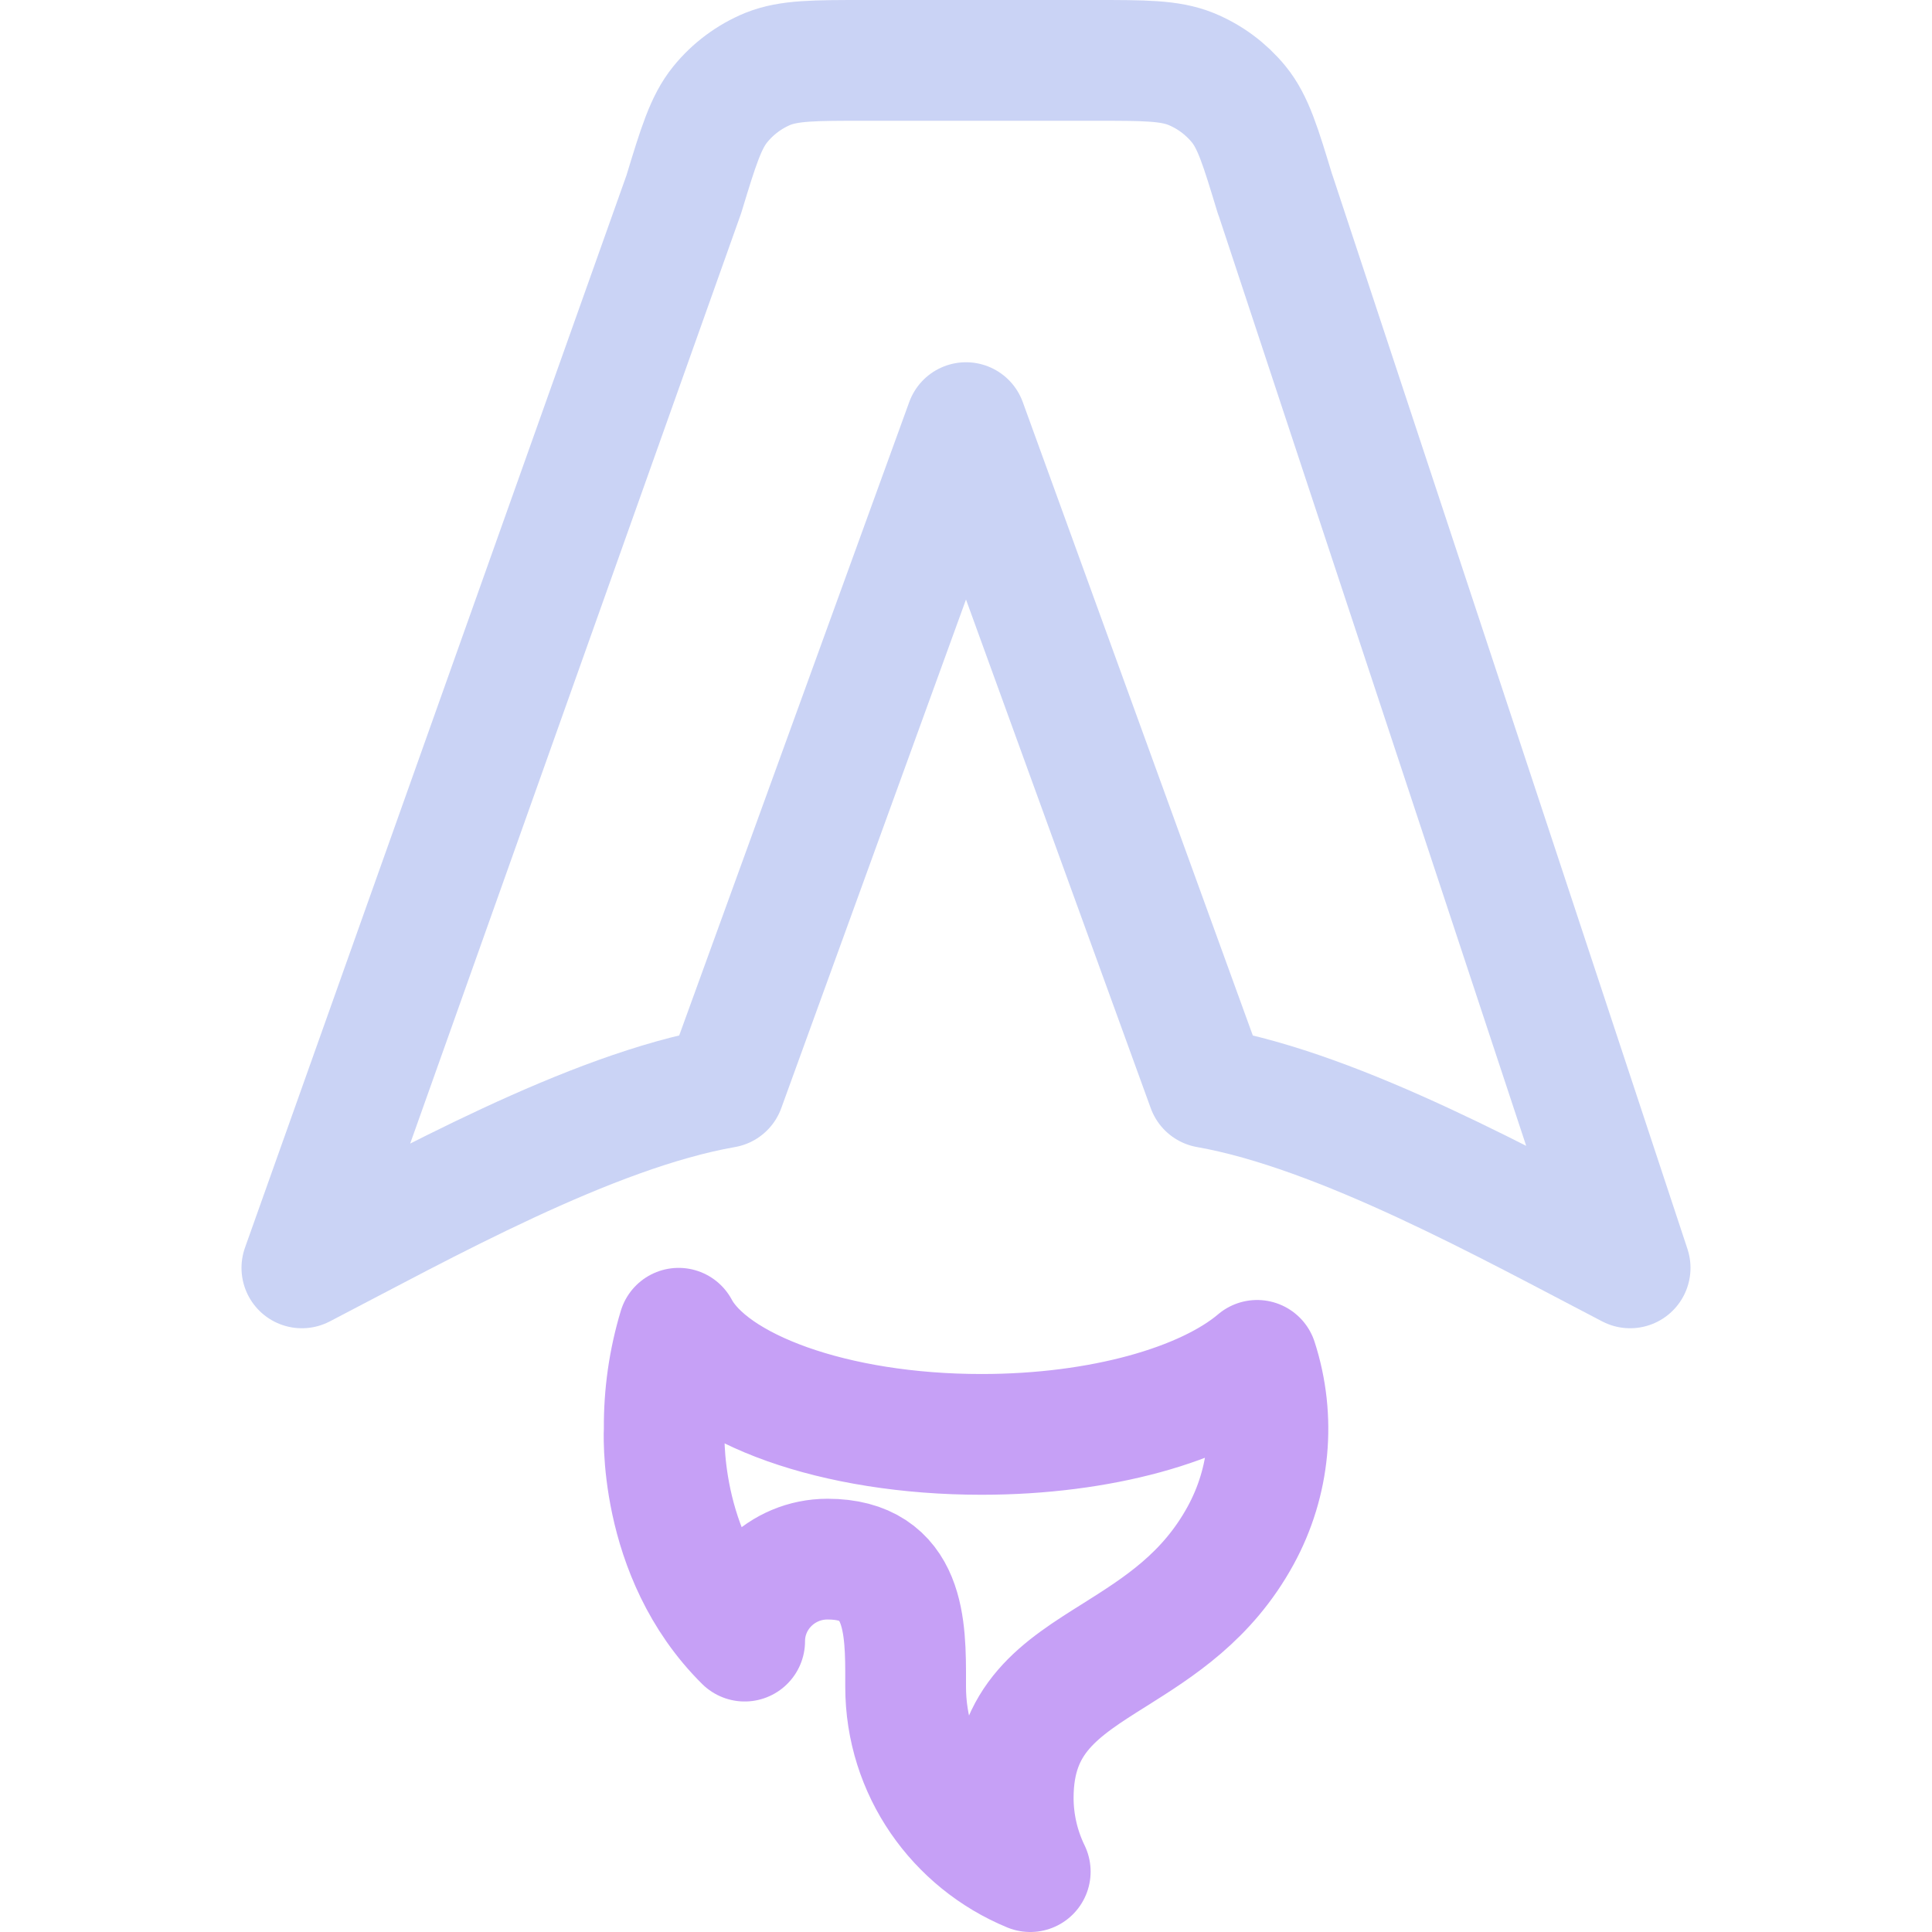
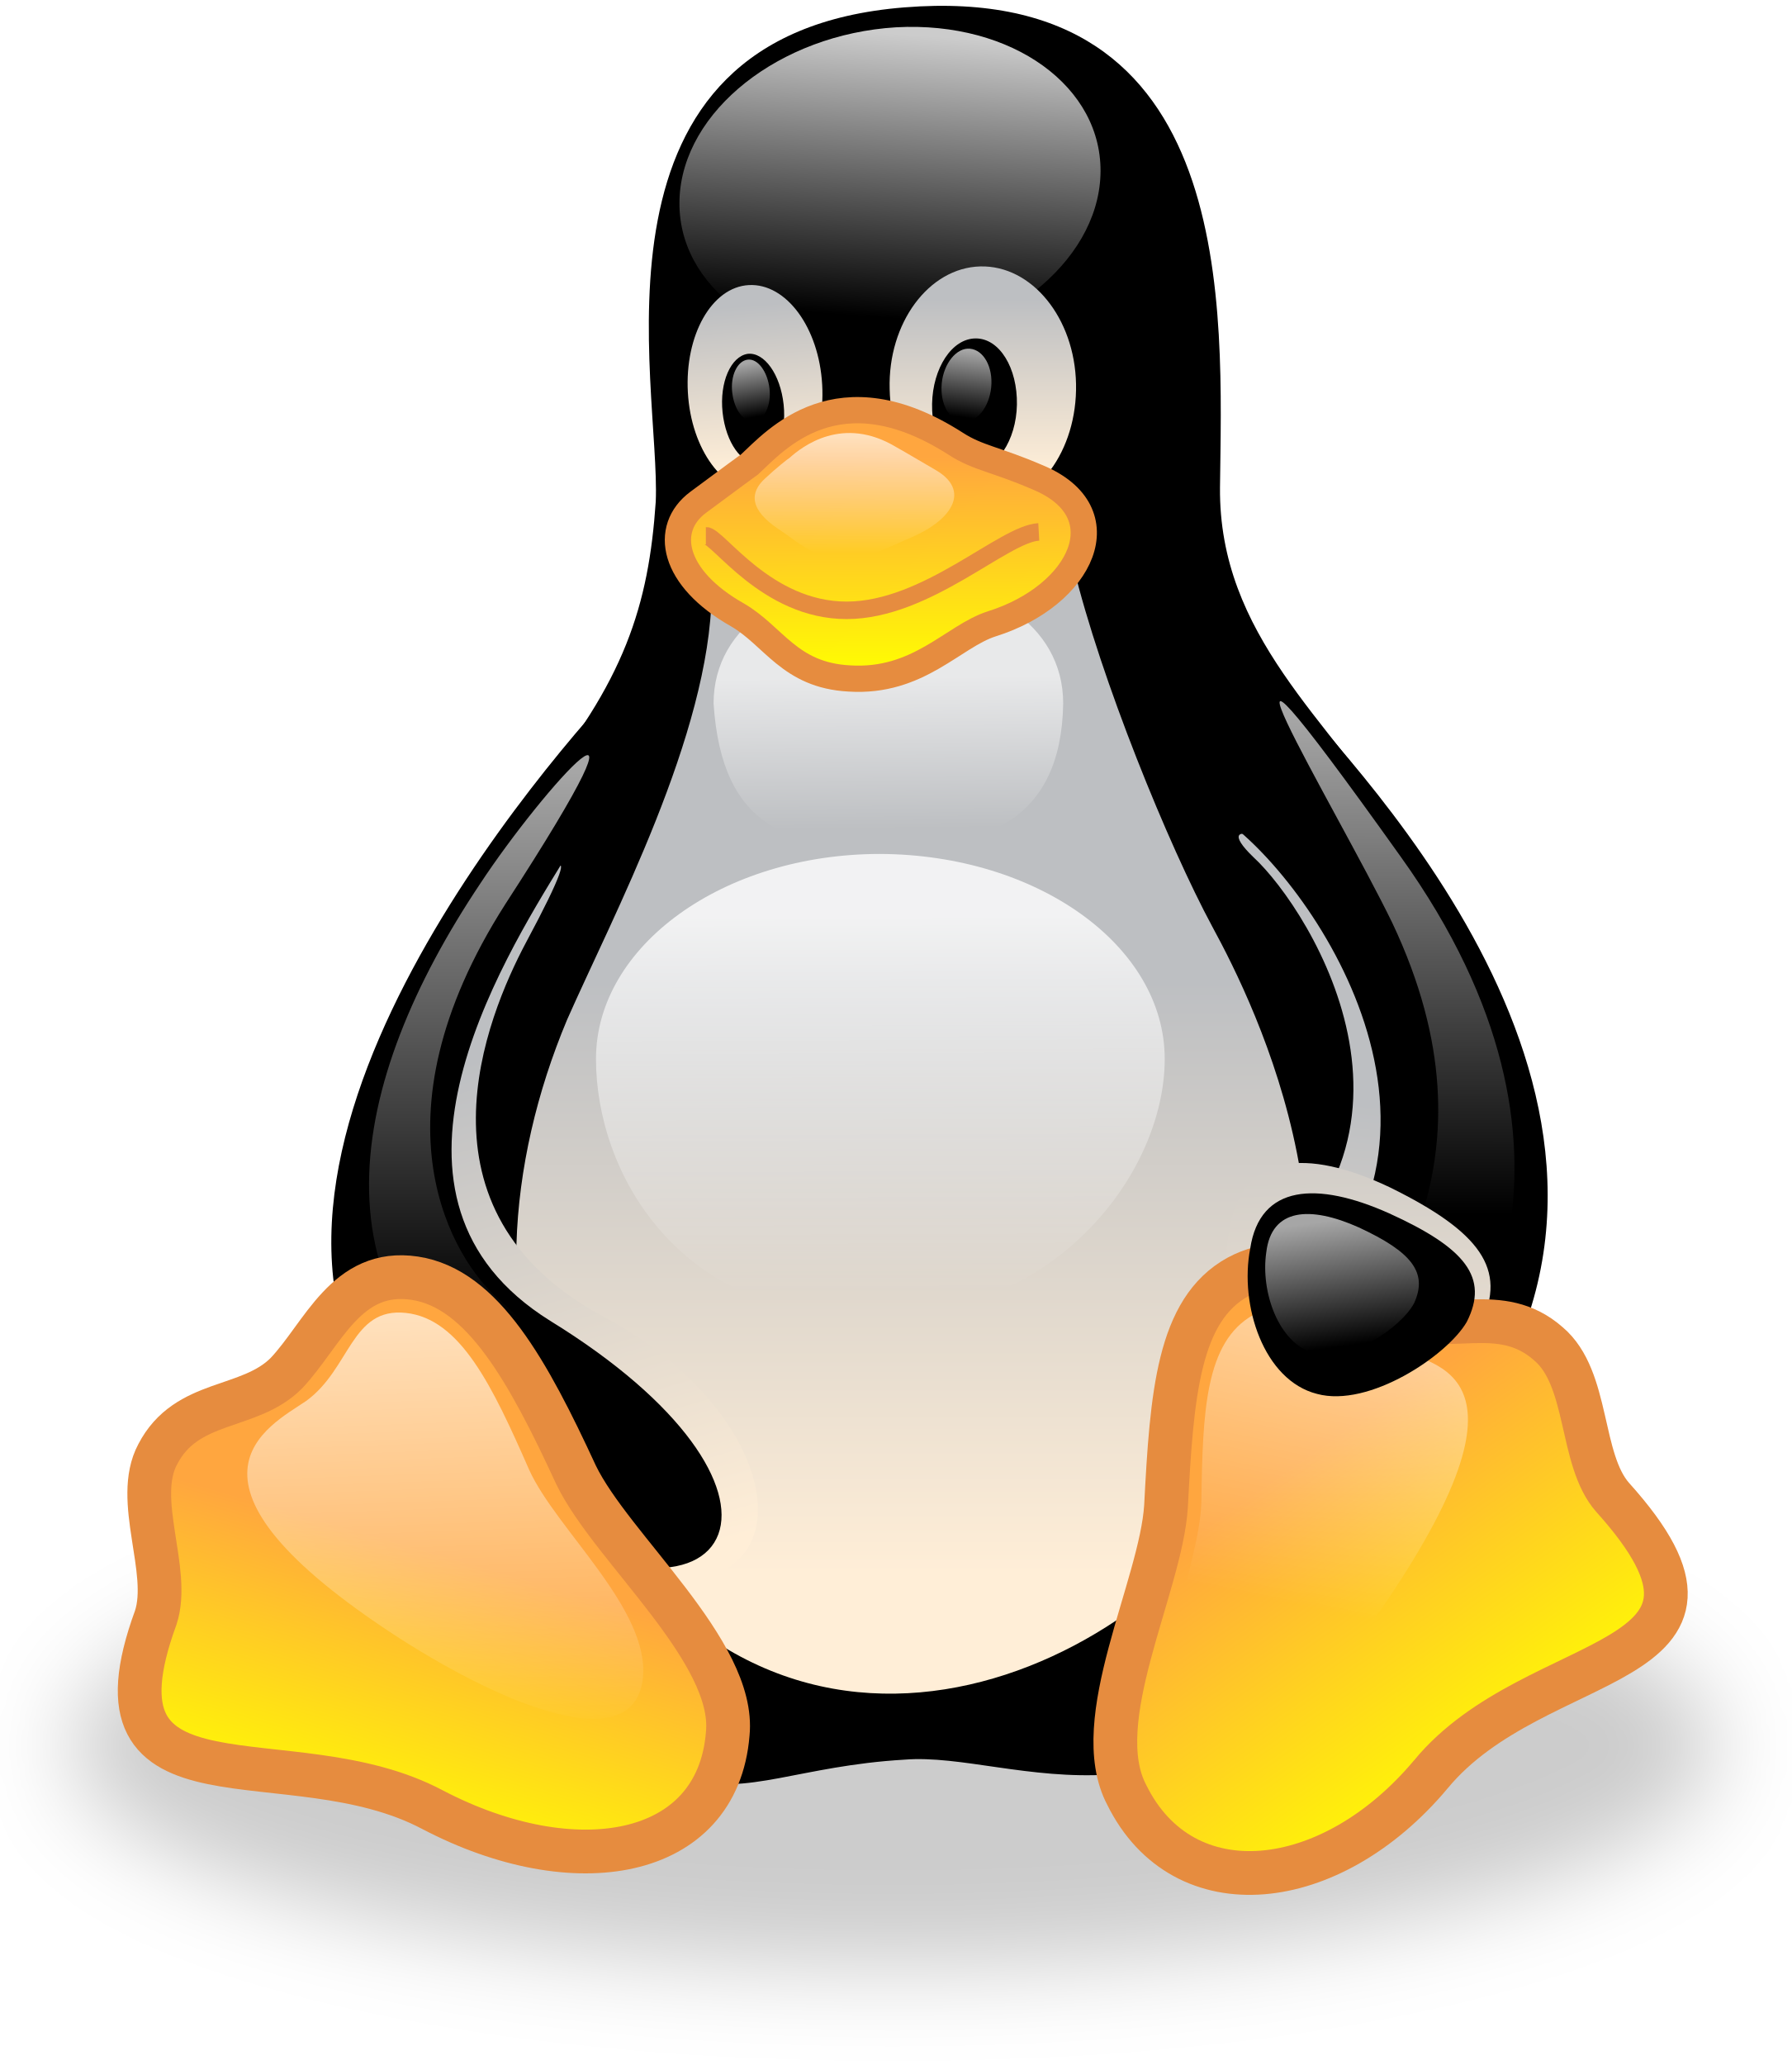
- <svg xmlns="http://www.w3.org/2000/svg" width="128" height="128" viewBox="0 0 16 16">
-   <g fill="none" stroke-linecap="round" stroke-linejoin="round">
-     <path stroke="#cad3f5" d="M10.561 1.61L13.5 10.5c-.995-.517-2.395-1.298-3.5-1.493L8 3.5L6 9.007c-1.11.194-2.5.974-3.5 1.493l3.163-8.891c.121-.398.182-.597.302-.745A1 1 0 0 1 6.36.57c.176-.07.384-.07.8-.07h1.902c.416 0 .625 0 .801.071a1 1 0 0 1 .396.293c.12.148.18.347.301.746" />
-     <path stroke="#c6a0f6" d="M10.411 11.266c-.43.365-1.292.613-2.283.613c-1.217 0-2.237-.374-2.508-.879a2.8 2.8 0 0 0-.119.831s-.063 1.038.666 1.76c0-.374.307-.679.686-.679c.648 0 .648.561.647 1.016v.04c0 .691.426 1.282 1.032 1.532a1.4 1.4 0 0 1-.141-.61c0-.658.39-.903.845-1.188c.36-.227.761-.479 1.038-.985a1.84 1.84 0 0 0 .137-1.451" />
+ <svg xmlns="http://www.w3.org/2000/svg" width="256" height="295" viewBox="0 0 256 295">
+   <defs>
+     <linearGradient id="SVGW7E1RkMg" x1="48.548%" x2="51.047%" y1="115.276%" y2="41.364%">
+       <stop offset="0%" stop-color="#ffeed7" />
+       <stop offset="100%" stop-color="#bdbfc2" />
+     </linearGradient>
+     <linearGradient id="SVGyiZg8cwW" x1="54.407%" x2="46.175%" y1="2.404%" y2="90.542%">
+       <stop offset="0%" stop-color="#fff" stop-opacity="0.8" />
+       <stop offset="100%" stop-color="#fff" stop-opacity="0" />
+     </linearGradient>
+     <linearGradient id="SVGfuh4OdCZ" x1="51.86%" x2="47.947%" y1="88.248%" y2="9.748%">
+       <stop offset="0%" stop-color="#ffeed7" />
+       <stop offset="100%" stop-color="#bdbfc2" />
+     </linearGradient>
+     <linearGradient id="SVGb9blqeLb" x1="49.925%" x2="49.924%" y1="85.49%" y2="13.811%">
+       <stop offset="0%" stop-color="#ffeed7" />
+       <stop offset="100%" stop-color="#bdbfc2" />
+     </linearGradient>
+     <linearGradient id="SVGyL58WdzB" x1="53.901%" x2="45.956%" y1="3.102%" y2="93.895%">
+       <stop offset="0%" stop-color="#fff" stop-opacity="0.65" />
+       <stop offset="100%" stop-color="#fff" stop-opacity="0" />
+     </linearGradient>
+     <linearGradient id="SVGXfyibbyx" x1="45.593%" x2="54.811%" y1="5.475%" y2="93.524%">
+       <stop offset="0%" stop-color="#fff" stop-opacity="0.65" />
+       <stop offset="100%" stop-color="#fff" stop-opacity="0" />
+     </linearGradient>
+     <linearGradient id="SVGTNBIecIv" x1="49.984%" x2="49.984%" y1="89.845%" y2="40.632%">
+       <stop offset="0%" stop-color="#ffeed7" />
+       <stop offset="100%" stop-color="#bdbfc2" />
+     </linearGradient>
+     <linearGradient id="SVGXeZd3drj" x1="53.505%" x2="42.746%" y1="99.975%" y2="23.545%">
+       <stop offset="0%" stop-color="#ffeed7" />
+       <stop offset="100%" stop-color="#bdbfc2" />
+     </linearGradient>
+     <linearGradient id="SVGb45EQbPD" x1="49.841%" x2="50.241%" y1="13.229%" y2="94.673%">
+       <stop offset="0%" stop-color="#fff" stop-opacity="0.8" />
+       <stop offset="100%" stop-color="#fff" stop-opacity="0" />
+     </linearGradient>
+     <linearGradient id="SVGRPbAJGAc" x1="49.927%" x2="50.727%" y1="37.327%" y2="92.782%">
+       <stop offset="0%" stop-color="#fff" stop-opacity="0.65" />
+       <stop offset="100%" stop-color="#fff" stop-opacity="0" />
+     </linearGradient>
+     <linearGradient id="SVGjW2secZz" x1="49.876%" x2="49.876%" y1="2.299%" y2="81.204%">
+       <stop offset="0%" stop-color="#fff" stop-opacity="0.65" />
+       <stop offset="100%" stop-color="#fff" stop-opacity="0" />
+     </linearGradient>
+     <linearGradient id="SVGh2zi4dPG" x1="49.833%" x2="49.824%" y1="2.272%" y2="71.799%">
+       <stop offset="0%" stop-color="#fff" stop-opacity="0.65" />
+       <stop offset="100%" stop-color="#fff" stop-opacity="0" />
+     </linearGradient>
+     <linearGradient id="SVGRa6POd1H" x1="53.467%" x2="38.949%" y1="48.921%" y2="98.1%">
+       <stop offset="0%" stop-color="#ffa63f" />
+       <stop offset="100%" stop-color="#ff0" />
+     </linearGradient>
+     <linearGradient id="SVG6FxQ2EiQ" x1="52.373%" x2="47.579%" y1="143.009%" y2="-64.622%">
+       <stop offset="0%" stop-color="#ffeed7" />
+       <stop offset="100%" stop-color="#bdbfc2" />
+     </linearGradient>
+     <linearGradient id="SVGdSn3tdYz" x1="30.581%" x2="65.887%" y1="34.024%" y2="89.175%">
+       <stop offset="0%" stop-color="#ffa63f" />
+       <stop offset="100%" stop-color="#ff0" />
+     </linearGradient>
+     <linearGradient id="SVGUedoFcfT" x1="59.572%" x2="48.361%" y1="-17.216%" y2="66.118%">
+       <stop offset="0%" stop-color="#fff" stop-opacity="0.65" />
+       <stop offset="100%" stop-color="#fff" stop-opacity="0" />
+     </linearGradient>
+     <linearGradient id="SVG8tTE3cwx" x1="47.769%" x2="51.373%" y1="1.565%" y2="104.313%">
+       <stop offset="0%" stop-color="#fff" stop-opacity="0.65" />
+       <stop offset="100%" stop-color="#fff" stop-opacity="0" />
+     </linearGradient>
+     <linearGradient id="SVGL8diadTW" x1="43.55%" x2="57.114%" y1="4.533%" y2="92.827%">
+       <stop offset="0%" stop-color="#fff" stop-opacity="0.65" />
+       <stop offset="100%" stop-color="#fff" stop-opacity="0" />
+     </linearGradient>
+     <linearGradient id="SVGssL8hbJl" x1="49.733%" x2="50.558%" y1="17.609%" y2="99.385%">
+       <stop offset="0%" stop-color="#ffa63f" />
+       <stop offset="100%" stop-color="#ff0" />
+     </linearGradient>
+     <linearGradient id="SVG7qICGeYz" x1="50.17%" x2="49.68%" y1="2.89%" y2="94.17%">
+       <stop offset="0%" stop-color="#fff" stop-opacity="0.65" />
+       <stop offset="100%" stop-color="#fff" stop-opacity="0" />
+     </linearGradient>
+     <filter id="SVGk8AjT3IS" width="200%" height="200%" x="-50%" y="-50%" filterUnits="objectBoundingBox">
+       <feOffset in="SourceAlpha" result="shadowOffsetOuter1" />
+       <feGaussianBlur in="shadowOffsetOuter1" result="shadowBlurOuter1" stdDeviation="6.5" />
+     </filter>
+   </defs>
+   <g fill="none">
+     <path fill="#000" fill-opacity="0.2" d="M235.125 249.359c0 17.355-52.617 31.497-117.54 31.497S.044 266.806.044 249.359c0-17.356 52.618-31.498 117.54-31.498c64.924 0 117.45 14.142 117.541 31.498" filter="url(#SVGk8AjT3IS)" transform="translate(10)" />
+     <path fill="#000" d="M63.213 215.474c-11.387-16.346-13.591-69.606 12.947-102.39C89.292 97.383 92.69 86.455 93.7 71.67c.734-16.805-11.846-66.851 35.537-70.616c48.027-3.857 45.364 43.526 45.088 68.596c-.183 21.12 15.52 33.15 26.355 49.68c19.927 30.303 18.274 82.461-3.765 110.745c-27.916 35.354-51.791 20.018-67.678 21.304c-29.752 1.745-30.762 17.54-66.024-35.905" />
+     <path fill="url(#SVGW7E1RkMg)" d="M169.1 122.451c8.265 7.622 29.661 41.69-4.224 62.995c-11.937 7.438 10.653 35.721 21.488 22.039c19.193-24.61 6.98-63.913-4.591-77.963c-7.714-9.917-19.651-13.774-12.672-7.07" transform="translate(10)" />
+     <path fill="#000" stroke="#000" stroke-width="0.977" d="M176.805 117.86c13.59 11.02 38.292 49.587 2.204 74.748c-11.846 7.806 10.468 32.508 23.049 19.927c43.618-43.894-1.102-94.308-16.53-111.664c-13.774-15.151-25.987 3.49-8.723 16.989Z" />
+     <path fill="url(#SVGyiZg8cwW)" d="M147.245 25.02c-.459 12.581-14.325 23.51-30.946 24.52S86.639 41 87.097 28.418c.46-12.581 14.326-23.509 30.947-24.519c16.62-.918 29.66 8.54 29.201 21.12" transform="translate(10)" />
+     <path fill="url(#SVGfuh4OdCZ)" d="M107.483 54.957c.46 8.173-3.397 15.06-8.723 15.335s-10.01-6.06-10.47-14.232S91.688 41 97.014 40.725s10.01 6.06 10.468 14.233" transform="translate(10)" />
+     <path fill="url(#SVGb9blqeLb)" d="M117.125 55.6c.184 9.458 6.337 16.988 13.683 16.805c7.346-.184 13.131-7.99 12.948-17.54c-.184-9.458-6.336-16.988-13.683-16.804c-7.346.183-13.223 8.08-12.948 17.539" transform="translate(10)" />
+     <path fill="#000" d="M133.186 57.712c-.092 5.234 2.48 9.458 5.877 9.458c3.306 0 6.153-4.224 6.245-9.366c.091-5.234-2.48-9.459-5.878-9.459c-3.397 0-6.152 4.225-6.244 9.367m-21.212.092c.459 4.316-1.194 7.989-3.582 8.356c-2.387.276-4.683-2.938-5.142-7.254s1.194-7.99 3.581-8.357c2.388-.275 4.684 2.939 5.143 7.255" />
+     <path fill="url(#SVGyL58WdzB)" d="M124.564 54.773c-.276 2.939 1.102 5.326 3.03 5.51s3.765-2.112 4.04-4.959c.276-2.938-1.102-5.326-3.03-5.51c-1.928-.183-3.765 2.113-4.04 4.96" transform="translate(10)" />
+     <path fill="url(#SVGXfyibbyx)" d="M99.953 55.508c.276 2.388-.734 4.5-2.203 4.683c-1.47.184-2.847-1.653-3.123-4.132c-.275-2.388.735-4.5 2.204-4.683c1.47-.184 2.847 1.744 3.122 4.132" transform="translate(10)" />
+     <path fill="url(#SVGTNBIecIv)" d="M71.027 145.684c6.52-14.785 20.386-40.772 20.662-60.883c0-15.978 47.843-19.835 51.7-3.856c3.856 15.978 13.59 39.853 19.834 51.424c6.245 11.478 24.335 48.118 5.051 80.074c-17.356 28.284-69.973 50.69-98.073-3.856c-9.55-18.917-7.806-42.333.826-62.903" transform="translate(10)" />
+     <path fill="url(#SVGXeZd3drj)" d="M65.15 134.664c-5.601 10.56-17.172 38.293 11.112 53.445c30.395 16.162 30.303 49.312-6.245 33.517c-33.425-14.233-18.641-71.902-9.274-85.676c6.06-9.642 15.243-21.488 4.407-1.286" transform="translate(10)" />
+     <path fill="#000" stroke="#000" stroke-width="1.25" d="M79.925 122.727c-8.907 14.509-30.211 48.669-1.652 66.484c38.384 23.6 27.548 47.108-7.53 25.895c-49.404-29.568-5.97-89.257 13.774-112.03c22.59-25.529 4.316 4.683-4.592 19.65Z" />
+     <path fill="url(#SVGb45EQbPD)" d="M156.428 151.285c0 16.162-15.519 37.1-42.15 36.916c-27.456.183-39.118-20.754-39.118-36.916s18.182-29.293 40.588-29.293c22.498.092 40.68 13.132 40.68 29.293" transform="translate(10)" />
+     <path fill="url(#SVGRPbAJGAc)" d="M141.92 100.504c-.276 16.713-11.204 20.662-24.978 20.662s-23.784-2.48-24.978-20.662c0-11.387 11.203-17.998 24.978-17.998c13.774-.092 24.977 6.52 24.977 17.998" transform="translate(10)" />
+     <path fill="url(#SVGjW2secZz)" d="M58.63 126.216c9-13.682 28.008-34.711 3.582 2.939c-19.835 31.038-7.346 50.965-.918 56.474c18.549 16.53 17.814 27.64 3.214 18.917c-31.314-18.641-24.794-50.047-5.878-78.33" transform="translate(10)" />
+     <path fill="url(#SVGh2zi4dPG)" d="M188.936 131.818c-7.806-16.07-32.6-56.842 1.193-9.459c30.763 42.884 9.183 72.729 5.326 75.667c-3.856 2.939-16.804 8.908-13.04-1.469c3.858-10.377 22.958-30.028 6.52-64.74" transform="translate(10)" />
+     <path fill="url(#SVGRa6POd1H)" stroke="#e68c3f" stroke-width="6.25" d="M51.835 258.542c-20.57-10.928-50.414 2.112-39.578-27.457c2.204-6.704-3.214-16.805.275-23.325c4.133-7.989 13.04-6.244 18.366-11.57c5.234-5.51 8.54-15.06 18.366-13.59c9.734 1.468 16.254 13.406 23.049 28.099c5.05 10.468 22.865 25.253 21.672 37.007c-1.47 17.998-21.948 21.396-42.15 10.836Z" transform="translate(10)" />
+     <path fill="url(#SVG6FxQ2EiQ)" d="M201.608 189.119c-3.122 5.877-16.162 15.335-24.886 12.856c-8.815-2.388-12.856-15.795-11.111-25.988c1.653-11.386 11.111-12.03 23.05-6.336c12.855 6.336 16.712 11.662 12.947 19.468" transform="translate(10)" />
+     <path fill="url(#SVGdSn3tdYz)" stroke="#e68c3f" stroke-width="6.251" d="M194.445 253.49c15.06-18.273 48.578-14.508 25.988-39.577c-4.775-5.418-3.306-16.989-9.183-21.947c-6.887-6.061-14.509-1.102-21.488-4.224c-6.979-3.398-14.325-9.918-22.865-5.327c-8.54 4.684-9.459 16.805-10.285 32.783c-.735 11.479-11.203 30.671-5.602 41.231c8.081 16.346 29.11 14.142 43.435-2.938Z" transform="translate(10)" />
+     <path fill="url(#SVGUedoFcfT)" d="M187.925 229.064c23.325-34.435 5.97-34.16.092-36.823c-5.877-2.755-12.03-8.173-18.916-4.408c-6.888 3.857-7.255 13.775-7.439 26.814c-.275 9.367-8.08 25.07-3.397 33.793c5.693 10.193 19.467-4.591 29.66-19.376" transform="translate(10)" />
+     <path fill="url(#SVG8tTE3cwx)" d="M47.06 234.023c-34.895-22.59-18.55-30.303-13.315-33.885c6.336-4.591 6.428-13.407 14.233-12.58c7.806.826 12.397 10.468 17.631 22.406c3.857 8.54 17.264 19.927 16.254 29.753c-1.285 11.57-19.743 3.948-34.803-5.694" transform="translate(10)" />
+     <path fill="#000" d="M209.588 188.843c-2.755 4.776-13.958 12.306-21.396 10.285c-7.622-1.928-11.112-12.672-9.55-20.753c1.377-9.183 9.55-9.642 19.834-5.05c10.928 4.958 14.326 9.182 11.112 15.518" />
+     <path fill="url(#SVGL8diadTW)" d="M192.058 186.18c-1.745 3.306-9.091 8.54-14.234 7.163c-5.142-1.377-7.713-8.815-6.887-14.417c.735-6.336 6.244-6.704 13.223-3.581c7.53 3.49 9.918 6.428 7.898 10.835" transform="translate(10)" />
+     <path fill="url(#SVGssL8hbJl)" stroke="#e68c3f" stroke-width="3.75" d="M97.107 66.344c3.673-3.398 12.58-13.774 29.477-2.939c3.122 2.02 5.693 2.204 11.662 4.775c12.03 4.96 6.336 16.897-6.52 20.937c-5.51 1.745-10.468 8.449-20.386 7.806c-8.54-.46-10.744-6.06-15.978-9.091c-9.275-5.234-10.652-12.305-5.602-16.07c5.051-3.765 6.98-5.143 7.347-5.418Z" transform="translate(10)" />
+     <path stroke="#e68c3f" stroke-width="2.5" d="M148.43 75.986c-5.05.275-15.979 11.203-27.457 11.203s-18.366-10.652-20.11-10.652" />
+     <path fill="url(#SVG7qICGeYz)" d="M102.8 65.426c1.837-1.653 7.622-6.153 15.244-1.562c1.653.919 3.306 1.929 5.693 3.306c4.867 2.847 2.48 6.98-3.398 9.55c-2.663 1.102-7.07 3.49-10.376 3.306c-3.673-.367-6.153-2.755-8.54-4.316c-4.5-2.938-4.224-5.418-2.112-7.346c1.56-1.47 3.305-2.847 3.49-2.938" transform="translate(10)" />
  </g>
</svg>
